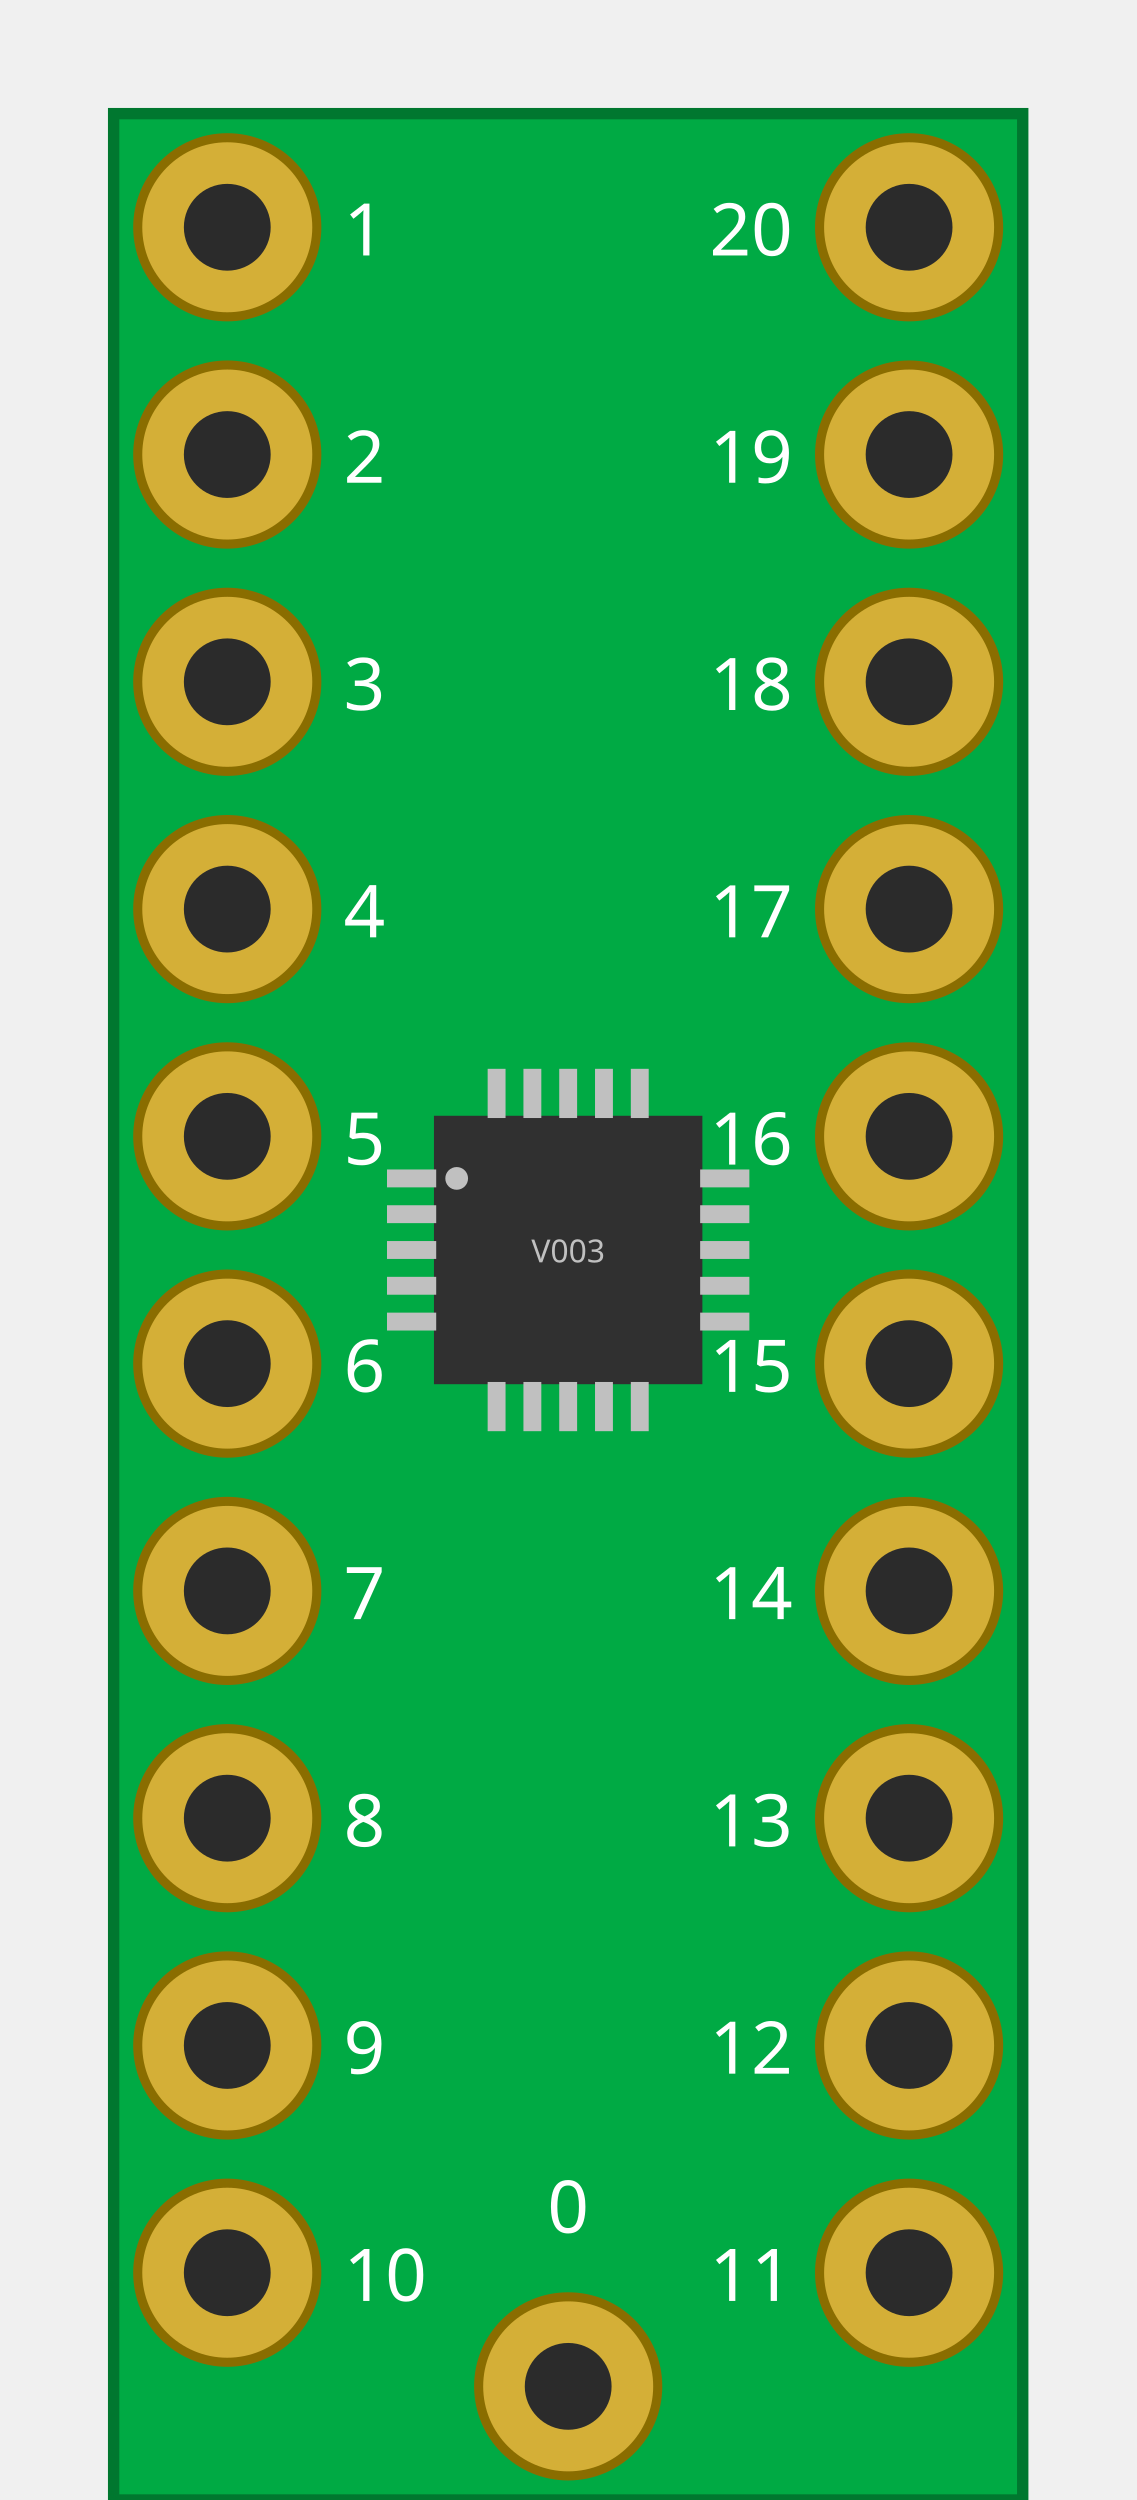
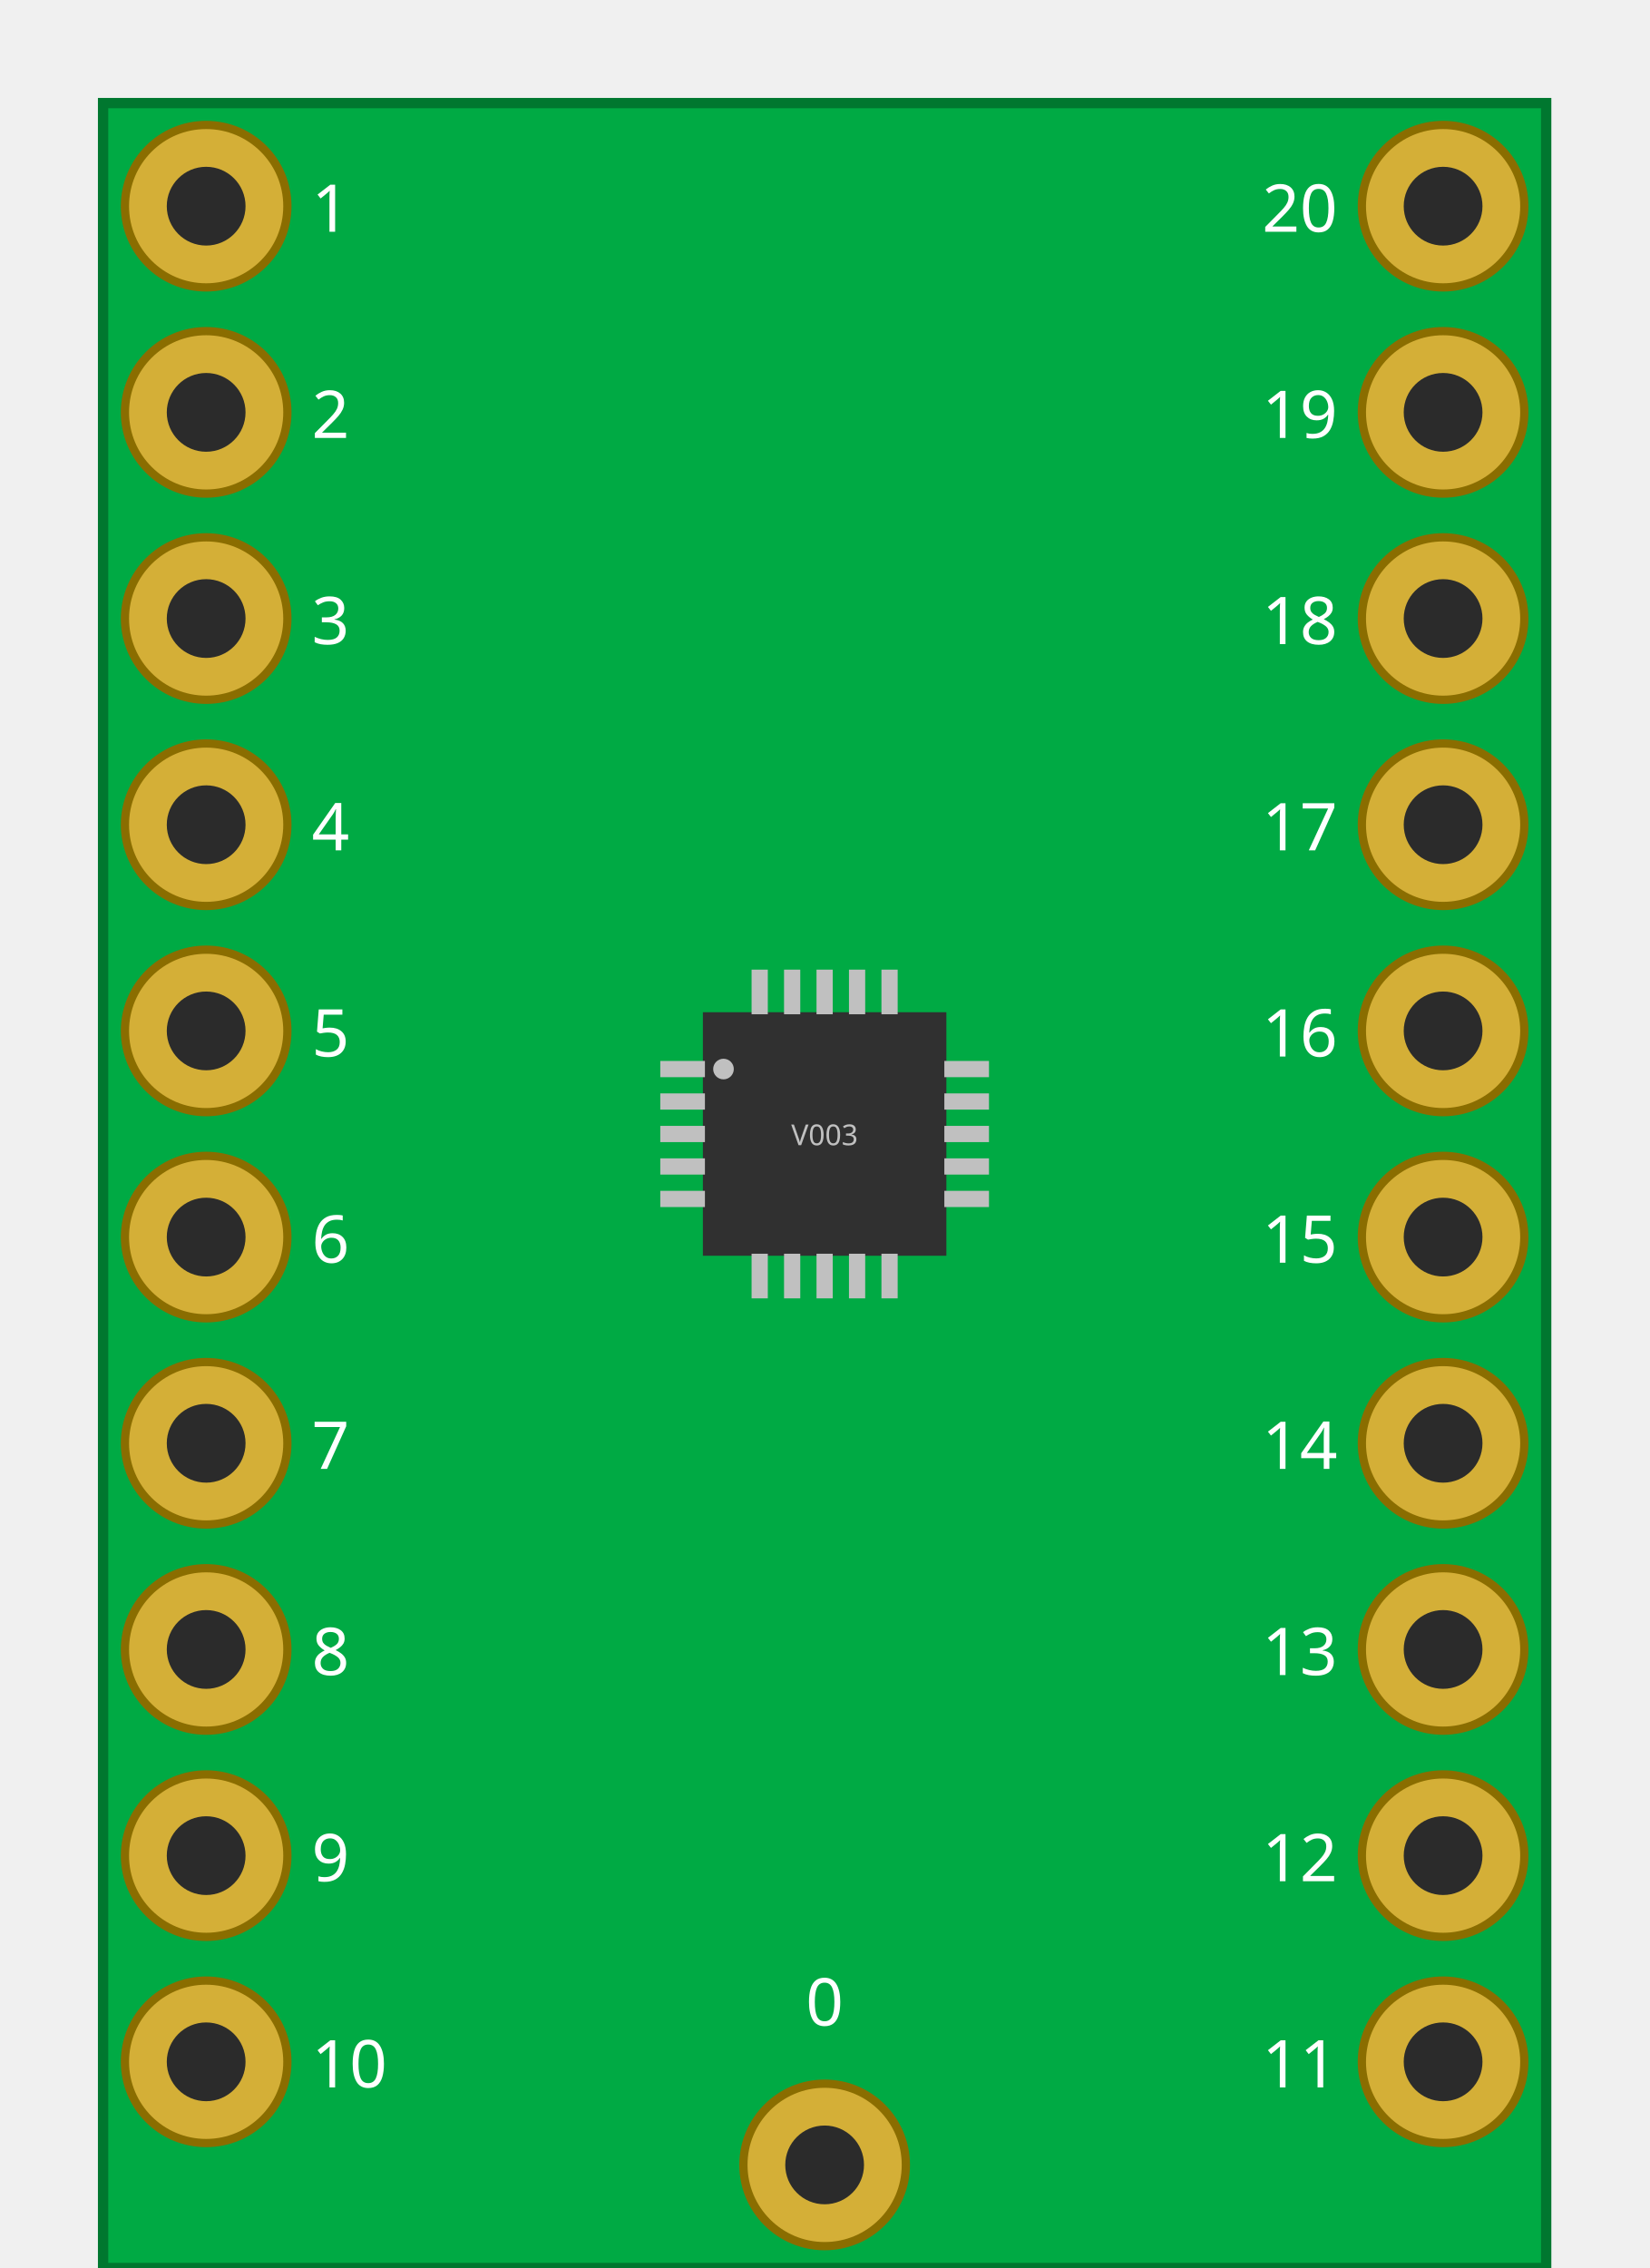
- <svg xmlns="http://www.w3.org/2000/svg" width="12.70mm" height="27.94mm" viewBox="0 0 500 1100">
+ <svg xmlns="http://www.w3.org/2000/svg" width="20.32mm" height="27.94mm" viewBox="0 0 800 1100">
  <g id="breadboard">
-     <rect x="50" y="50" width="400" height="1050" fill="#00aa44" stroke="#00772f" stroke-width="5" />
-     <rect x="190.94" y="490.94" width="118.11" height="118.11" fill="#303030" stroke="none" />
-     <rect x="170.28" y="514.57" width="21.65" height="7.87" fill="#c0c0c0" stroke="none" />
-     <rect x="170.28" y="530.31" width="21.65" height="7.87" fill="#c0c0c0" stroke="none" />
-     <rect x="170.28" y="546.06" width="21.65" height="7.87" fill="#c0c0c0" stroke="none" />
-     <rect x="170.28" y="561.81" width="21.65" height="7.87" fill="#c0c0c0" stroke="none" />
-     <rect x="170.28" y="577.56" width="21.65" height="7.87" fill="#c0c0c0" stroke="none" />
-     <rect x="214.57" y="608.07" width="7.87" height="21.65" fill="#c0c0c0" stroke="none" />
-     <rect x="230.31" y="608.07" width="7.87" height="21.65" fill="#c0c0c0" stroke="none" />
-     <rect x="246.06" y="608.07" width="7.87" height="21.65" fill="#c0c0c0" stroke="none" />
-     <rect x="261.81" y="608.07" width="7.87" height="21.65" fill="#c0c0c0" stroke="none" />
-     <rect x="277.56" y="608.07" width="7.87" height="21.65" fill="#c0c0c0" stroke="none" />
-     <rect x="308.07" y="577.56" width="21.65" height="7.87" fill="#c0c0c0" stroke="none" />
-     <rect x="308.07" y="561.81" width="21.65" height="7.87" fill="#c0c0c0" stroke="none" />
-     <rect x="308.07" y="546.06" width="21.65" height="7.87" fill="#c0c0c0" stroke="none" />
-     <rect x="308.07" y="530.31" width="21.65" height="7.87" fill="#c0c0c0" stroke="none" />
-     <rect x="308.07" y="514.57" width="21.65" height="7.87" fill="#c0c0c0" stroke="none" />
-     <rect x="277.56" y="470.28" width="7.87" height="21.65" fill="#c0c0c0" stroke="none" />
-     <rect x="261.81" y="470.28" width="7.87" height="21.65" fill="#c0c0c0" stroke="none" />
-     <rect x="246.06" y="470.28" width="7.87" height="21.65" fill="#c0c0c0" stroke="none" />
-     <rect x="230.31" y="470.28" width="7.87" height="21.65" fill="#c0c0c0" stroke="none" />
-     <rect x="214.57" y="470.28" width="7.87" height="21.65" fill="#c0c0c0" stroke="none" />
-     <circle cx="200.94" cy="518.50" r="5.0" fill="#c0c0c0" stroke="none" />
-     <text x="250" y="550.00" font-size="14" fill="#c0c0c0" text-anchor="middle" dominant-baseline="central" font-family="DroidSans">V003</text>
+     <rect x="50" y="50" width="700" height="1050" fill="#00aa44" stroke="#00772f" stroke-width="5" />
+     <rect x="340.94" y="490.94" width="118.11" height="118.11" fill="#303030" stroke="none" />
+     <rect x="320.28" y="514.57" width="21.65" height="7.87" fill="#c0c0c0" stroke="none" />
+     <rect x="320.28" y="530.31" width="21.65" height="7.87" fill="#c0c0c0" stroke="none" />
+     <rect x="320.28" y="546.06" width="21.65" height="7.87" fill="#c0c0c0" stroke="none" />
+     <rect x="320.28" y="561.81" width="21.65" height="7.87" fill="#c0c0c0" stroke="none" />
+     <rect x="320.28" y="577.56" width="21.65" height="7.87" fill="#c0c0c0" stroke="none" />
+     <rect x="364.57" y="608.07" width="7.87" height="21.65" fill="#c0c0c0" stroke="none" />
+     <rect x="380.31" y="608.07" width="7.87" height="21.65" fill="#c0c0c0" stroke="none" />
+     <rect x="396.06" y="608.07" width="7.87" height="21.65" fill="#c0c0c0" stroke="none" />
+     <rect x="411.81" y="608.07" width="7.87" height="21.65" fill="#c0c0c0" stroke="none" />
+     <rect x="427.56" y="608.07" width="7.87" height="21.65" fill="#c0c0c0" stroke="none" />
+     <rect x="458.07" y="577.56" width="21.65" height="7.87" fill="#c0c0c0" stroke="none" />
+     <rect x="458.07" y="561.81" width="21.65" height="7.87" fill="#c0c0c0" stroke="none" />
+     <rect x="458.07" y="546.06" width="21.65" height="7.87" fill="#c0c0c0" stroke="none" />
+     <rect x="458.07" y="530.31" width="21.65" height="7.87" fill="#c0c0c0" stroke="none" />
+     <rect x="458.07" y="514.57" width="21.65" height="7.87" fill="#c0c0c0" stroke="none" />
+     <rect x="427.56" y="470.28" width="7.87" height="21.65" fill="#c0c0c0" stroke="none" />
+     <rect x="411.81" y="470.28" width="7.87" height="21.65" fill="#c0c0c0" stroke="none" />
+     <rect x="396.06" y="470.28" width="7.87" height="21.65" fill="#c0c0c0" stroke="none" />
+     <rect x="380.31" y="470.28" width="7.87" height="21.65" fill="#c0c0c0" stroke="none" />
+     <rect x="364.57" y="470.28" width="7.87" height="21.65" fill="#c0c0c0" stroke="none" />
+     <circle cx="350.94" cy="518.50" r="5.0" fill="#c0c0c0" stroke="none" />
+     <text x="400" y="550.00" font-size="14" fill="#c0c0c0" text-anchor="middle" dominant-baseline="central" font-family="DroidSans">V003</text>
    <circle id="connector0pin" connectorname="PD7" cx="100.0" cy="100.0" r="39.4" fill="#d4af37" stroke="#8a6d00" stroke-width="4" />
    <circle cx="100.0" cy="100.0" r="19.1" fill="#2b2b2b" stroke="none" />
    <text x="151.2" y="100.0" font-size="32" fill="#ffffff" text-anchor="start" dominant-baseline="central" font-family="DroidSans">1</text>
    <circle id="connector1pin" connectorname="PA1" cx="100.0" cy="200.0" r="39.4" fill="#d4af37" stroke="#8a6d00" stroke-width="4" />
    <circle cx="100.0" cy="200.0" r="19.1" fill="#2b2b2b" stroke="none" />
    <text x="151.2" y="200.0" font-size="32" fill="#ffffff" text-anchor="start" dominant-baseline="central" font-family="DroidSans">2</text>
    <circle id="connector2pin" connectorname="PA2" cx="100.0" cy="300.0" r="39.4" fill="#d4af37" stroke="#8a6d00" stroke-width="4" />
    <circle cx="100.0" cy="300.0" r="19.1" fill="#2b2b2b" stroke="none" />
    <text x="151.2" y="300.0" font-size="32" fill="#ffffff" text-anchor="start" dominant-baseline="central" font-family="DroidSans">3</text>
    <circle id="connector3pin" connectorname="VSS" cx="100.0" cy="400.0" r="39.4" fill="#d4af37" stroke="#8a6d00" stroke-width="4" />
    <circle cx="100.0" cy="400.0" r="19.1" fill="#2b2b2b" stroke="none" />
    <text x="151.2" y="400.0" font-size="32" fill="#ffffff" text-anchor="start" dominant-baseline="central" font-family="DroidSans">4</text>
    <circle id="connector4pin" connectorname="PD0" cx="100.0" cy="500.0" r="39.4" fill="#d4af37" stroke="#8a6d00" stroke-width="4" />
    <circle cx="100.0" cy="500.0" r="19.1" fill="#2b2b2b" stroke="none" />
    <text x="151.2" y="500.0" font-size="32" fill="#ffffff" text-anchor="start" dominant-baseline="central" font-family="DroidSans">5</text>
    <circle id="connector5pin" connectorname="VDD" cx="100.0" cy="600.0" r="39.4" fill="#d4af37" stroke="#8a6d00" stroke-width="4" />
    <circle cx="100.0" cy="600.0" r="19.1" fill="#2b2b2b" stroke="none" />
    <text x="151.2" y="600.0" font-size="32" fill="#ffffff" text-anchor="start" dominant-baseline="central" font-family="DroidSans">6</text>
    <circle id="connector6pin" connectorname="PC0" cx="100.0" cy="700.0" r="39.4" fill="#d4af37" stroke="#8a6d00" stroke-width="4" />
    <circle cx="100.0" cy="700.0" r="19.1" fill="#2b2b2b" stroke="none" />
    <text x="151.2" y="700.0" font-size="32" fill="#ffffff" text-anchor="start" dominant-baseline="central" font-family="DroidSans">7</text>
    <circle id="connector7pin" connectorname="PC1" cx="100.0" cy="800.0" r="39.4" fill="#d4af37" stroke="#8a6d00" stroke-width="4" />
    <circle cx="100.0" cy="800.0" r="19.1" fill="#2b2b2b" stroke="none" />
    <text x="151.2" y="800.0" font-size="32" fill="#ffffff" text-anchor="start" dominant-baseline="central" font-family="DroidSans">8</text>
    <circle id="connector8pin" connectorname="PC2" cx="100.0" cy="900.0" r="39.4" fill="#d4af37" stroke="#8a6d00" stroke-width="4" />
    <circle cx="100.0" cy="900.0" r="19.1" fill="#2b2b2b" stroke="none" />
    <text x="151.2" y="900.0" font-size="32" fill="#ffffff" text-anchor="start" dominant-baseline="central" font-family="DroidSans">9</text>
    <circle id="connector9pin" connectorname="PC3" cx="100.0" cy="1000.0" r="39.4" fill="#d4af37" stroke="#8a6d00" stroke-width="4" />
    <circle cx="100.0" cy="1000.0" r="19.1" fill="#2b2b2b" stroke="none" />
    <text x="151.2" y="1000.0" font-size="32" fill="#ffffff" text-anchor="start" dominant-baseline="central" font-family="DroidSans">10</text>
-     <circle id="connector19pin" connectorname="PD6" cx="400.0" cy="100.0" r="39.4" fill="#d4af37" stroke="#8a6d00" stroke-width="4" />
-     <circle cx="400.0" cy="100.0" r="19.1" fill="#2b2b2b" stroke="none" />
-     <text x="348.8" y="100.0" font-size="32" fill="#ffffff" text-anchor="end" dominant-baseline="central" font-family="DroidSans">20</text>
-     <circle id="connector18pin" connectorname="PD5" cx="400.0" cy="200.0" r="39.4" fill="#d4af37" stroke="#8a6d00" stroke-width="4" />
-     <circle cx="400.0" cy="200.0" r="19.1" fill="#2b2b2b" stroke="none" />
-     <text x="348.8" y="200.0" font-size="32" fill="#ffffff" text-anchor="end" dominant-baseline="central" font-family="DroidSans">19</text>
-     <circle id="connector17pin" connectorname="PD4" cx="400.0" cy="300.0" r="39.4" fill="#d4af37" stroke="#8a6d00" stroke-width="4" />
-     <circle cx="400.0" cy="300.0" r="19.1" fill="#2b2b2b" stroke="none" />
-     <text x="348.8" y="300.0" font-size="32" fill="#ffffff" text-anchor="end" dominant-baseline="central" font-family="DroidSans">18</text>
-     <circle id="connector16pin" connectorname="PD3" cx="400.0" cy="400.0" r="39.4" fill="#d4af37" stroke="#8a6d00" stroke-width="4" />
-     <circle cx="400.0" cy="400.0" r="19.1" fill="#2b2b2b" stroke="none" />
-     <text x="348.8" y="400.0" font-size="32" fill="#ffffff" text-anchor="end" dominant-baseline="central" font-family="DroidSans">17</text>
-     <circle id="connector15pin" connectorname="PD2" cx="400.0" cy="500.0" r="39.4" fill="#d4af37" stroke="#8a6d00" stroke-width="4" />
-     <circle cx="400.0" cy="500.0" r="19.1" fill="#2b2b2b" stroke="none" />
-     <text x="348.8" y="500.0" font-size="32" fill="#ffffff" text-anchor="end" dominant-baseline="central" font-family="DroidSans">16</text>
-     <circle id="connector14pin" connectorname="PD1" cx="400.0" cy="600.0" r="39.4" fill="#d4af37" stroke="#8a6d00" stroke-width="4" />
-     <circle cx="400.0" cy="600.0" r="19.1" fill="#2b2b2b" stroke="none" />
-     <text x="348.8" y="600.0" font-size="32" fill="#ffffff" text-anchor="end" dominant-baseline="central" font-family="DroidSans">15</text>
-     <circle id="connector13pin" connectorname="PC7" cx="400.0" cy="700.0" r="39.4" fill="#d4af37" stroke="#8a6d00" stroke-width="4" />
-     <circle cx="400.0" cy="700.0" r="19.1" fill="#2b2b2b" stroke="none" />
-     <text x="348.8" y="700.0" font-size="32" fill="#ffffff" text-anchor="end" dominant-baseline="central" font-family="DroidSans">14</text>
-     <circle id="connector12pin" connectorname="PC6" cx="400.0" cy="800.0" r="39.4" fill="#d4af37" stroke="#8a6d00" stroke-width="4" />
-     <circle cx="400.0" cy="800.0" r="19.1" fill="#2b2b2b" stroke="none" />
-     <text x="348.8" y="800.0" font-size="32" fill="#ffffff" text-anchor="end" dominant-baseline="central" font-family="DroidSans">13</text>
-     <circle id="connector11pin" connectorname="PC5" cx="400.0" cy="900.0" r="39.4" fill="#d4af37" stroke="#8a6d00" stroke-width="4" />
-     <circle cx="400.0" cy="900.0" r="19.1" fill="#2b2b2b" stroke="none" />
-     <text x="348.8" y="900.0" font-size="32" fill="#ffffff" text-anchor="end" dominant-baseline="central" font-family="DroidSans">12</text>
-     <circle id="connector10pin" connectorname="PC4" cx="400.0" cy="1000.0" r="39.4" fill="#d4af37" stroke="#8a6d00" stroke-width="4" />
-     <circle cx="400.0" cy="1000.0" r="19.1" fill="#2b2b2b" stroke="none" />
-     <text x="348.8" y="1000.0" font-size="32" fill="#ffffff" text-anchor="end" dominant-baseline="central" font-family="DroidSans">11</text>
-     <circle id="connector20pin" connectorname="EPAD" cx="250.0" cy="1050.0" r="39.4" fill="#d4af37" stroke="#8a6d00" stroke-width="4" />
-     <circle cx="250.0" cy="1050.0" r="19.1" fill="#2b2b2b" stroke="none" />
-     <text x="250.0" y="970.0" font-size="32" fill="#ffffff" text-anchor="middle" dominant-baseline="central" font-family="DroidSans">0</text>
+     <circle id="connector19pin" connectorname="PD6" cx="700.0" cy="100.0" r="39.4" fill="#d4af37" stroke="#8a6d00" stroke-width="4" />
+     <circle cx="700.0" cy="100.0" r="19.1" fill="#2b2b2b" stroke="none" />
+     <text x="648.8" y="100.0" font-size="32" fill="#ffffff" text-anchor="end" dominant-baseline="central" font-family="DroidSans">20</text>
+     <circle id="connector18pin" connectorname="PD5" cx="700.0" cy="200.0" r="39.4" fill="#d4af37" stroke="#8a6d00" stroke-width="4" />
+     <circle cx="700.0" cy="200.0" r="19.1" fill="#2b2b2b" stroke="none" />
+     <text x="648.8" y="200.0" font-size="32" fill="#ffffff" text-anchor="end" dominant-baseline="central" font-family="DroidSans">19</text>
+     <circle id="connector17pin" connectorname="PD4" cx="700.0" cy="300.0" r="39.4" fill="#d4af37" stroke="#8a6d00" stroke-width="4" />
+     <circle cx="700.0" cy="300.0" r="19.1" fill="#2b2b2b" stroke="none" />
+     <text x="648.8" y="300.0" font-size="32" fill="#ffffff" text-anchor="end" dominant-baseline="central" font-family="DroidSans">18</text>
+     <circle id="connector16pin" connectorname="PD3" cx="700.0" cy="400.0" r="39.4" fill="#d4af37" stroke="#8a6d00" stroke-width="4" />
+     <circle cx="700.0" cy="400.0" r="19.1" fill="#2b2b2b" stroke="none" />
+     <text x="648.8" y="400.0" font-size="32" fill="#ffffff" text-anchor="end" dominant-baseline="central" font-family="DroidSans">17</text>
+     <circle id="connector15pin" connectorname="PD2" cx="700.0" cy="500.0" r="39.4" fill="#d4af37" stroke="#8a6d00" stroke-width="4" />
+     <circle cx="700.0" cy="500.0" r="19.1" fill="#2b2b2b" stroke="none" />
+     <text x="648.8" y="500.0" font-size="32" fill="#ffffff" text-anchor="end" dominant-baseline="central" font-family="DroidSans">16</text>
+     <circle id="connector14pin" connectorname="PD1" cx="700.0" cy="600.0" r="39.4" fill="#d4af37" stroke="#8a6d00" stroke-width="4" />
+     <circle cx="700.0" cy="600.0" r="19.1" fill="#2b2b2b" stroke="none" />
+     <text x="648.8" y="600.0" font-size="32" fill="#ffffff" text-anchor="end" dominant-baseline="central" font-family="DroidSans">15</text>
+     <circle id="connector13pin" connectorname="PC7" cx="700.0" cy="700.0" r="39.4" fill="#d4af37" stroke="#8a6d00" stroke-width="4" />
+     <circle cx="700.0" cy="700.0" r="19.1" fill="#2b2b2b" stroke="none" />
+     <text x="648.8" y="700.0" font-size="32" fill="#ffffff" text-anchor="end" dominant-baseline="central" font-family="DroidSans">14</text>
+     <circle id="connector12pin" connectorname="PC6" cx="700.0" cy="800.0" r="39.4" fill="#d4af37" stroke="#8a6d00" stroke-width="4" />
+     <circle cx="700.0" cy="800.0" r="19.1" fill="#2b2b2b" stroke="none" />
+     <text x="648.8" y="800.0" font-size="32" fill="#ffffff" text-anchor="end" dominant-baseline="central" font-family="DroidSans">13</text>
+     <circle id="connector11pin" connectorname="PC5" cx="700.0" cy="900.0" r="39.4" fill="#d4af37" stroke="#8a6d00" stroke-width="4" />
+     <circle cx="700.0" cy="900.0" r="19.1" fill="#2b2b2b" stroke="none" />
+     <text x="648.8" y="900.0" font-size="32" fill="#ffffff" text-anchor="end" dominant-baseline="central" font-family="DroidSans">12</text>
+     <circle id="connector10pin" connectorname="PC4" cx="700.0" cy="1000.0" r="39.4" fill="#d4af37" stroke="#8a6d00" stroke-width="4" />
+     <circle cx="700.0" cy="1000.0" r="19.1" fill="#2b2b2b" stroke="none" />
+     <text x="648.8" y="1000.0" font-size="32" fill="#ffffff" text-anchor="end" dominant-baseline="central" font-family="DroidSans">11</text>
+     <circle id="connector20pin" connectorname="EPAD" cx="400.0" cy="1050.0" r="39.4" fill="#d4af37" stroke="#8a6d00" stroke-width="4" />
+     <circle cx="400.0" cy="1050.0" r="19.1" fill="#2b2b2b" stroke="none" />
+     <text x="400.0" y="970.0" font-size="32" fill="#ffffff" text-anchor="middle" dominant-baseline="central" font-family="DroidSans">0</text>
  </g>
</svg>
